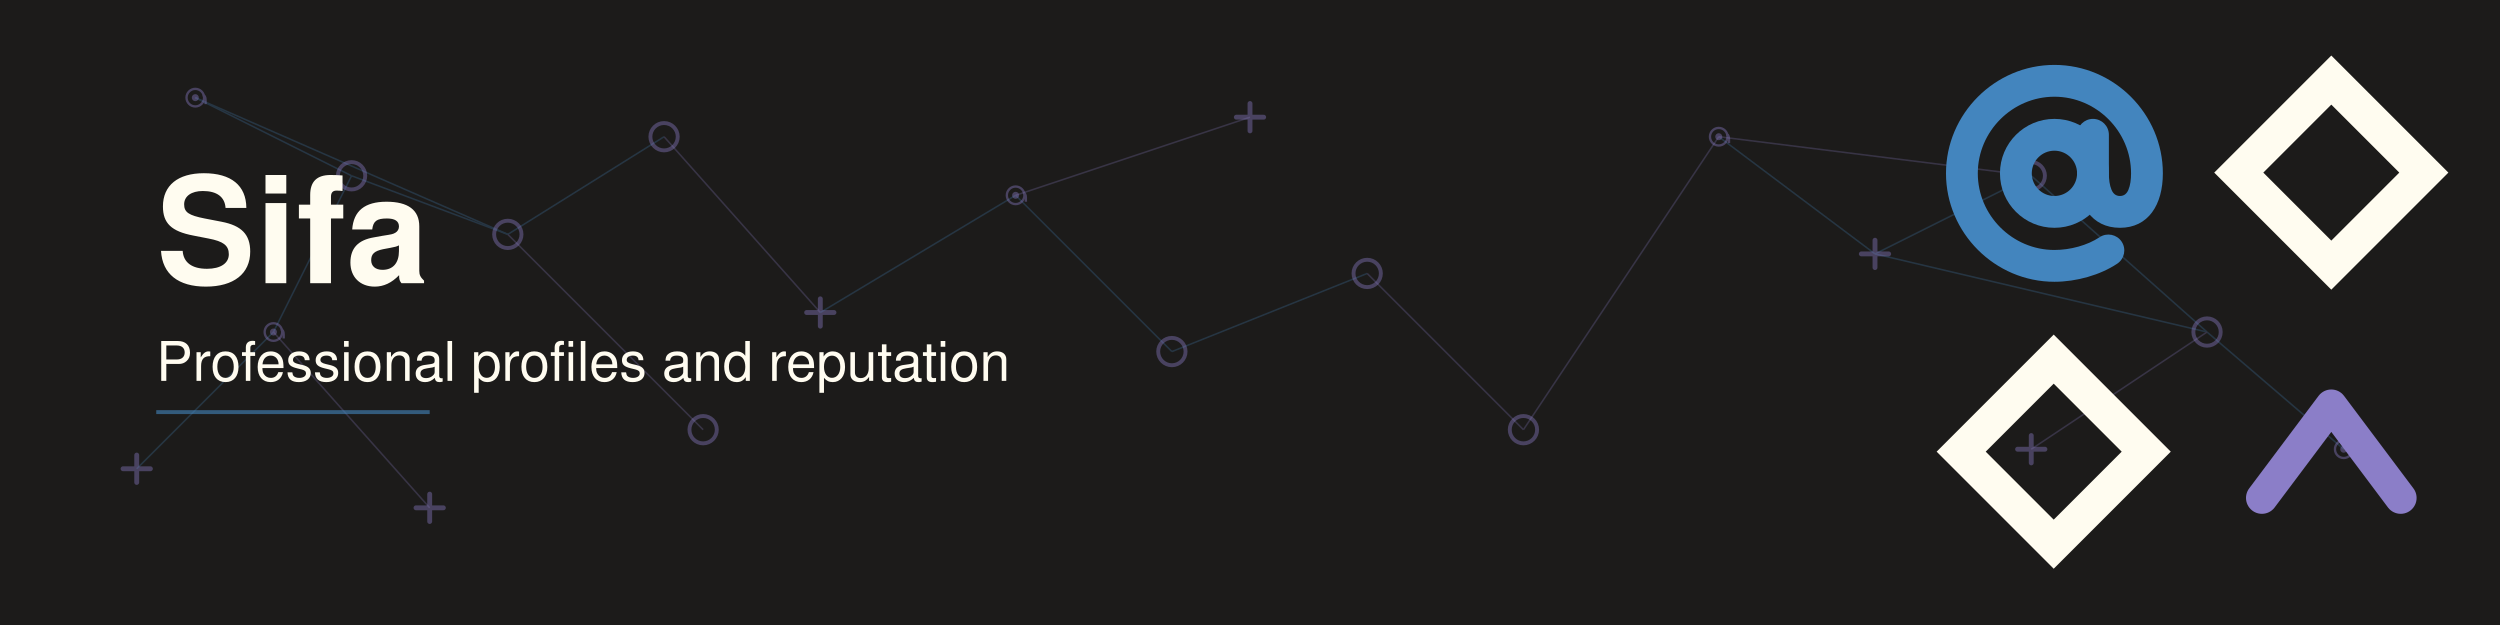
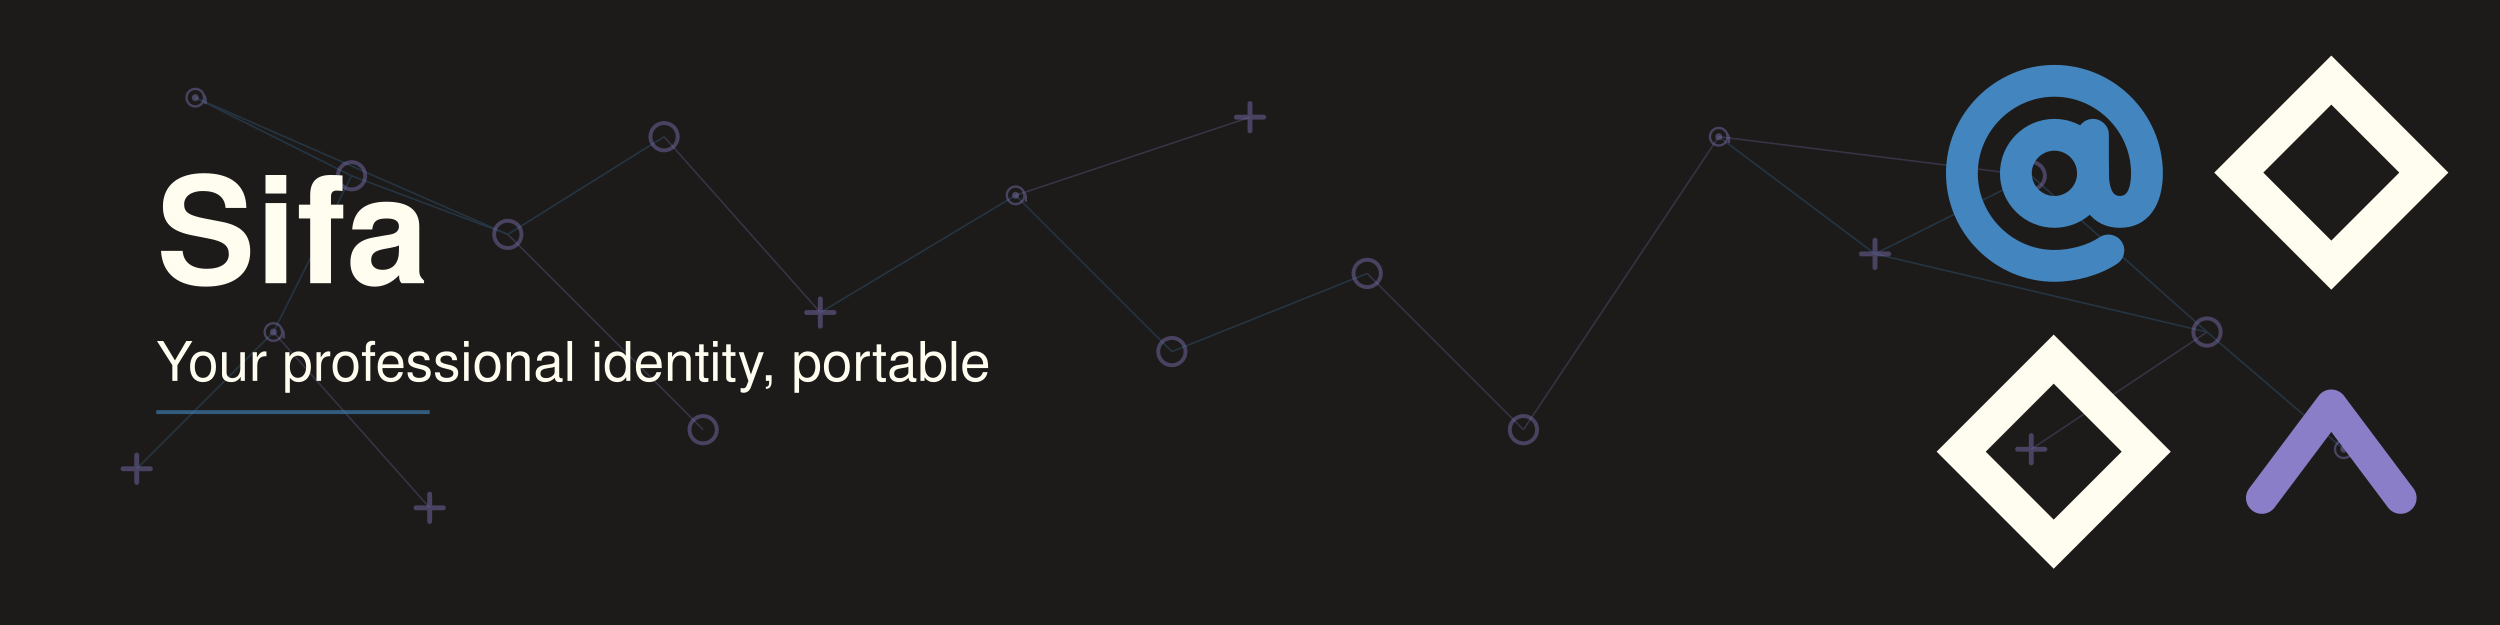
<svg xmlns="http://www.w3.org/2000/svg" width="100%" height="100%" viewBox="0 0 1280 320" version="1.1" style="fill-rule:evenodd;clip-rule:evenodd;">
  <rect x="0" y="0" width="1280" height="320" style="fill:#1C1B1A;" />
  <g opacity="0.25">
    <path d="M100,50L180,90" style="fill:none;stroke:#4385BE;stroke-width:0.8px;" />
    <path d="M180,90L140,170" style="fill:none;stroke:#4385BE;stroke-width:0.8px;" />
    <path d="M140,170L70,240" style="fill:none;stroke:#4385BE;stroke-width:0.8px;" />
    <path d="M100,50L260,120" style="fill:none;stroke:#4385BE;stroke-width:0.8px;" />
    <path d="M260,120L340,70" style="fill:none;stroke:#4385BE;stroke-width:0.8px;" />
    <path d="M180,90L260,120" style="fill:none;stroke:#4385BE;stroke-width:0.8px;" />
    <path d="M340,70L420,160" style="fill:none;stroke:#8B7EC8;stroke-width:0.8px;" />
    <path d="M260,120L360,220" style="fill:none;stroke:#8B7EC8;stroke-width:0.8px;" />
    <path d="M140,170L220,260" style="fill:none;stroke:#8B7EC8;stroke-width:0.8px;" />
    <path d="M420,160L520,100" style="fill:none;stroke:#4385BE;stroke-width:0.8px;" />
    <path d="M520,100L600,180" style="fill:none;stroke:#4385BE;stroke-width:0.8px;" />
    <path d="M600,180L700,140" style="fill:none;stroke:#4385BE;stroke-width:0.8px;" />
    <path d="M700,140L780,220" style="fill:none;stroke:#8B7EC8;stroke-width:0.8px;" />
    <path d="M520,100L640,60" style="fill:none;stroke:#8B7EC8;stroke-width:0.8px;" />
    <path d="M880,70L960,130" style="fill:none;stroke:#4385BE;stroke-width:0.8px;" />
    <path d="M960,130L1040,90" style="fill:none;stroke:#4385BE;stroke-width:0.8px;" />
    <path d="M1040,90L1130,170" style="fill:none;stroke:#4385BE;stroke-width:0.8px;" />
    <path d="M1130,170L1200,230" style="fill:none;stroke:#4385BE;stroke-width:0.8px;" />
    <path d="M960,130L1130,170" style="fill:none;stroke:#4385BE;stroke-width:0.8px;" />
    <path d="M880,70L1040,90" style="fill:none;stroke:#8B7EC8;stroke-width:0.8px;" />
    <path d="M1040,230L1130,170" style="fill:none;stroke:#8B7EC8;stroke-width:0.8px;" />
    <path d="M780,220L880,70" style="fill:none;stroke:#8B7EC8;stroke-width:0.8px;" />
  </g>
  <g opacity="0.4">
    <g transform="translate(100,50)">
      <g transform="scale(0.15)">
        <circle cx="0" cy="0" r="30" style="fill:none;stroke:#8B7EC8;stroke-width:8px;" />
        <circle cx="0" cy="0" r="12" style="fill:#8B7EC8;" />
        <path d="M25,-8C31.667,-8 35,-2.667 35,8L35,22" style="fill:none;stroke:#8B7EC8;stroke-width:8px;" />
      </g>
    </g>
    <circle cx="180" cy="90" r="7" style="fill:none;stroke:#8B7EC8;stroke-width:2px;" />
    <g transform="translate(140,170)">
      <g transform="scale(0.15)">
        <circle cx="0" cy="0" r="30" style="fill:none;stroke:#8B7EC8;stroke-width:8px;" />
        <circle cx="0" cy="0" r="12" style="fill:#8B7EC8;" />
        <path d="M25,-8C31.667,-8 35,-2.667 35,8L35,22" style="fill:none;stroke:#8B7EC8;stroke-width:8px;" />
      </g>
    </g>
    <circle cx="340" cy="70" r="7" style="fill:none;stroke:#8B7EC8;stroke-width:2px;" />
    <g transform="translate(520,100)">
      <g transform="scale(0.15)">
        <circle cx="0" cy="0" r="30" style="fill:none;stroke:#8B7EC8;stroke-width:8px;" />
        <circle cx="0" cy="0" r="12" style="fill:#8B7EC8;" />
        <path d="M25,-8C31.667,-8 35,-2.667 35,8L35,22" style="fill:none;stroke:#8B7EC8;stroke-width:8px;" />
      </g>
    </g>
    <circle cx="700" cy="140" r="7" style="fill:none;stroke:#8B7EC8;stroke-width:2px;" />
    <g transform="translate(880,70)">
      <g transform="scale(0.15)">
        <circle cx="0" cy="0" r="30" style="fill:none;stroke:#8B7EC8;stroke-width:8px;" />
        <circle cx="0" cy="0" r="12" style="fill:#8B7EC8;" />
        <path d="M25,-8C31.667,-8 35,-2.667 35,8L35,22" style="fill:none;stroke:#8B7EC8;stroke-width:8px;" />
      </g>
    </g>
    <circle cx="1040" cy="90" r="7" style="fill:none;stroke:#8B7EC8;stroke-width:2px;" />
    <g transform="translate(1200,230)">
      <g transform="scale(0.15)">
        <circle cx="0" cy="0" r="30" style="fill:none;stroke:#8B7EC8;stroke-width:8px;" />
        <circle cx="0" cy="0" r="12" style="fill:#8B7EC8;" />
        <path d="M25,-8C31.667,-8 35,-2.667 35,8L35,22" style="fill:none;stroke:#8B7EC8;stroke-width:8px;" />
      </g>
    </g>
    <g transform="translate(70,240)">
      <path d="M-7,0L7,0" style="fill:none;stroke:#8B7EC8;stroke-width:2.5px;stroke-linecap:round;" />
      <path d="M0,-7L0,7" style="fill:none;stroke:#8B7EC8;stroke-width:2.5px;stroke-linecap:round;" />
    </g>
    <circle cx="260" cy="120" r="7" style="fill:none;stroke:#8B7EC8;stroke-width:2px;" />
    <g transform="translate(220,260)">
      <path d="M-7,0L7,0" style="fill:none;stroke:#8B7EC8;stroke-width:2.5px;stroke-linecap:round;" />
      <path d="M0,-7L0,7" style="fill:none;stroke:#8B7EC8;stroke-width:2.5px;stroke-linecap:round;" />
    </g>
    <circle cx="360" cy="220" r="7" style="fill:none;stroke:#8B7EC8;stroke-width:2px;" />
    <g transform="translate(420,160)">
      <path d="M-7,0L7,0" style="fill:none;stroke:#8B7EC8;stroke-width:2.5px;stroke-linecap:round;" />
      <path d="M0,-7L0,7" style="fill:none;stroke:#8B7EC8;stroke-width:2.5px;stroke-linecap:round;" />
    </g>
    <circle cx="600" cy="180" r="7" style="fill:none;stroke:#8B7EC8;stroke-width:2px;" />
    <g transform="translate(640,60)">
      <path d="M-7,0L7,0" style="fill:none;stroke:#8B7EC8;stroke-width:2.5px;stroke-linecap:round;" />
      <path d="M0,-7L0,7" style="fill:none;stroke:#8B7EC8;stroke-width:2.5px;stroke-linecap:round;" />
    </g>
    <circle cx="780" cy="220" r="7" style="fill:none;stroke:#8B7EC8;stroke-width:2px;" />
    <g transform="translate(960,130)">
      <path d="M-7,0L7,0" style="fill:none;stroke:#8B7EC8;stroke-width:2.5px;stroke-linecap:round;" />
      <path d="M0,-7L0,7" style="fill:none;stroke:#8B7EC8;stroke-width:2.5px;stroke-linecap:round;" />
    </g>
    <circle cx="1130" cy="170" r="7" style="fill:none;stroke:#8B7EC8;stroke-width:2px;" />
    <g transform="translate(1040,230)">
      <path d="M-7,0L7,0" style="fill:none;stroke:#8B7EC8;stroke-width:2.5px;stroke-linecap:round;" />
      <path d="M0,-7L0,7" style="fill:none;stroke:#8B7EC8;stroke-width:2.5px;stroke-linecap:round;" />
    </g>
  </g>
  <g>
    <g transform="translate(80,145)">
      <text x="0" y="0" style="font-family:'Helvetica-Bold','Helvetica','Arial',sans-serif;font-weight:700;font-size:76px;fill:#FFFCF0;">Sifa</text>
    </g>
    <g transform="translate(80,195)">
-       <text x="0" y="0" style="font-family:'Helvetica','Arial',sans-serif;font-size:28px;fill:#FFFCF0;">Professional profiles and reputation</text>
+       <text x="0" y="0" style="font-family:'Helvetica','Arial',sans-serif;font-size:28px;fill:#FFFCF0;">Your professional identity, portable</text>
    </g>
    <rect x="80" y="210" width="140" height="2" style="fill:#4385BE;fill-opacity:0.6;" />
  </g>
  <g transform="matrix(0.4935,0,0,0.4935,988.698,25.583)">
    <path d="M128,71.5C159.183,71.5 184.5,96.817 184.5,128C184.5,159.183 159.183,184.5 128,184.5C96.817,184.5 71.5,159.183 71.5,128C71.5,96.817 96.817,71.5 128,71.5ZM128,104.5C115.03,104.5 104.5,115.03 104.5,128C104.5,140.97 115.03,151.5 128,151.5C140.97,151.5 151.5,140.97 151.5,128C151.5,115.03 140.97,104.5 128,104.5Z" style="fill:#4385BE;" />
  </g>
  <g transform="matrix(0.4935,0,0,0.4935,988.698,25.583)">
    <path d="M174.866,194.259C182.45,189.218 192.7,191.282 197.741,198.866C202.782,206.45 200.718,216.7 193.134,221.741C175.432,233.507 150.846,240.5 128,240.5C66.284,240.5 15.5,189.716 15.5,128C15.5,66.284 66.284,15.5 128,15.5C189.716,15.5 240.5,66.284 240.5,128C240.5,160.538 225.46,184.5 196,184.5C166.54,184.5 151.5,160.538 151.5,128L151.5,88C151.5,78.893 158.893,71.5 168,71.5C177.107,71.5 184.5,78.893 184.5,88L184.5,128C184.5,134.408 185.237,140.363 187.279,145.164C188.851,148.858 191.536,151.5 196,151.5C200.464,151.5 203.149,148.858 204.721,145.164C206.763,140.363 207.5,134.408 207.5,128C207.5,84.388 171.612,48.5 128,48.5C84.388,48.5 48.5,84.388 48.5,128C48.5,171.612 84.388,207.5 128,207.5C144.415,207.5 162.148,202.713 174.866,194.259Z" style="fill:#4385BE;" />
  </g>
  <g transform="matrix(1.4805,0,0,1.4805,933.056,-29.689)">
    <path d="M176,47.75 L208,79.75 L176,111.75 L144,79.75 Z" style="fill:none;stroke:#FFFCF0;stroke-width:12px;" />
  </g>
  <g transform="matrix(1.4805,0,0,1.4805,933.056,-29.319)">
    <path d="M80,144 L112,176 L80,208 L48,176 Z" style="fill:none;stroke:#FFFCF0;stroke-width:12px;" />
  </g>
  <g transform="matrix(1.4805,0,0,1.4805,933.056,-29.319)">
    <path d="M152,192 L176,160 L200,192" style="fill:none;stroke:#8B7EC8;stroke-width:11px;stroke-linecap:round;stroke-linejoin:round;" />
  </g>
</svg>
